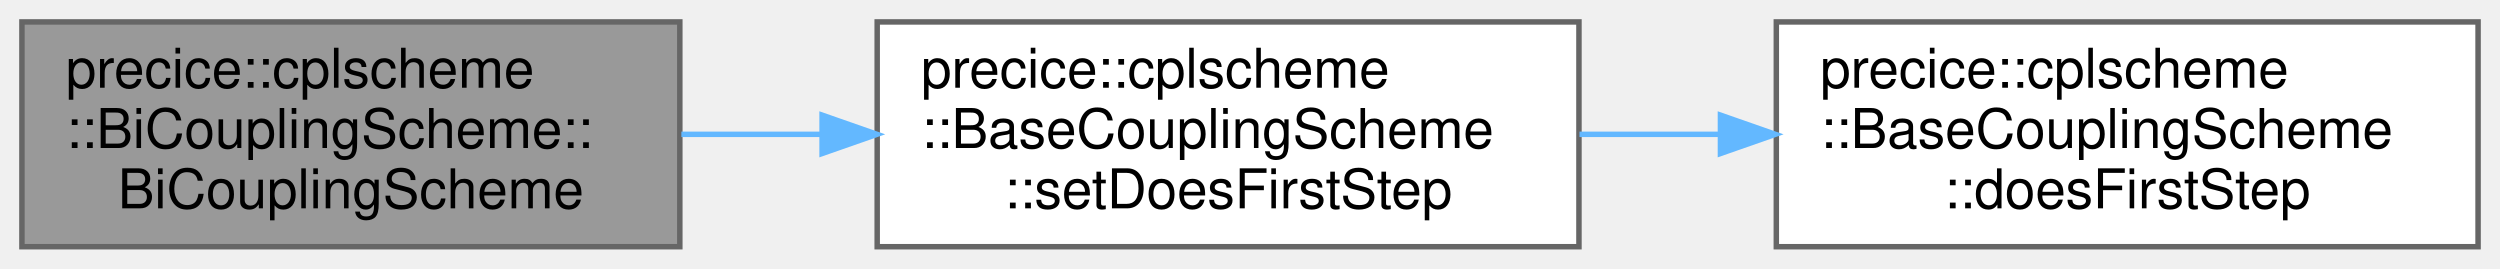
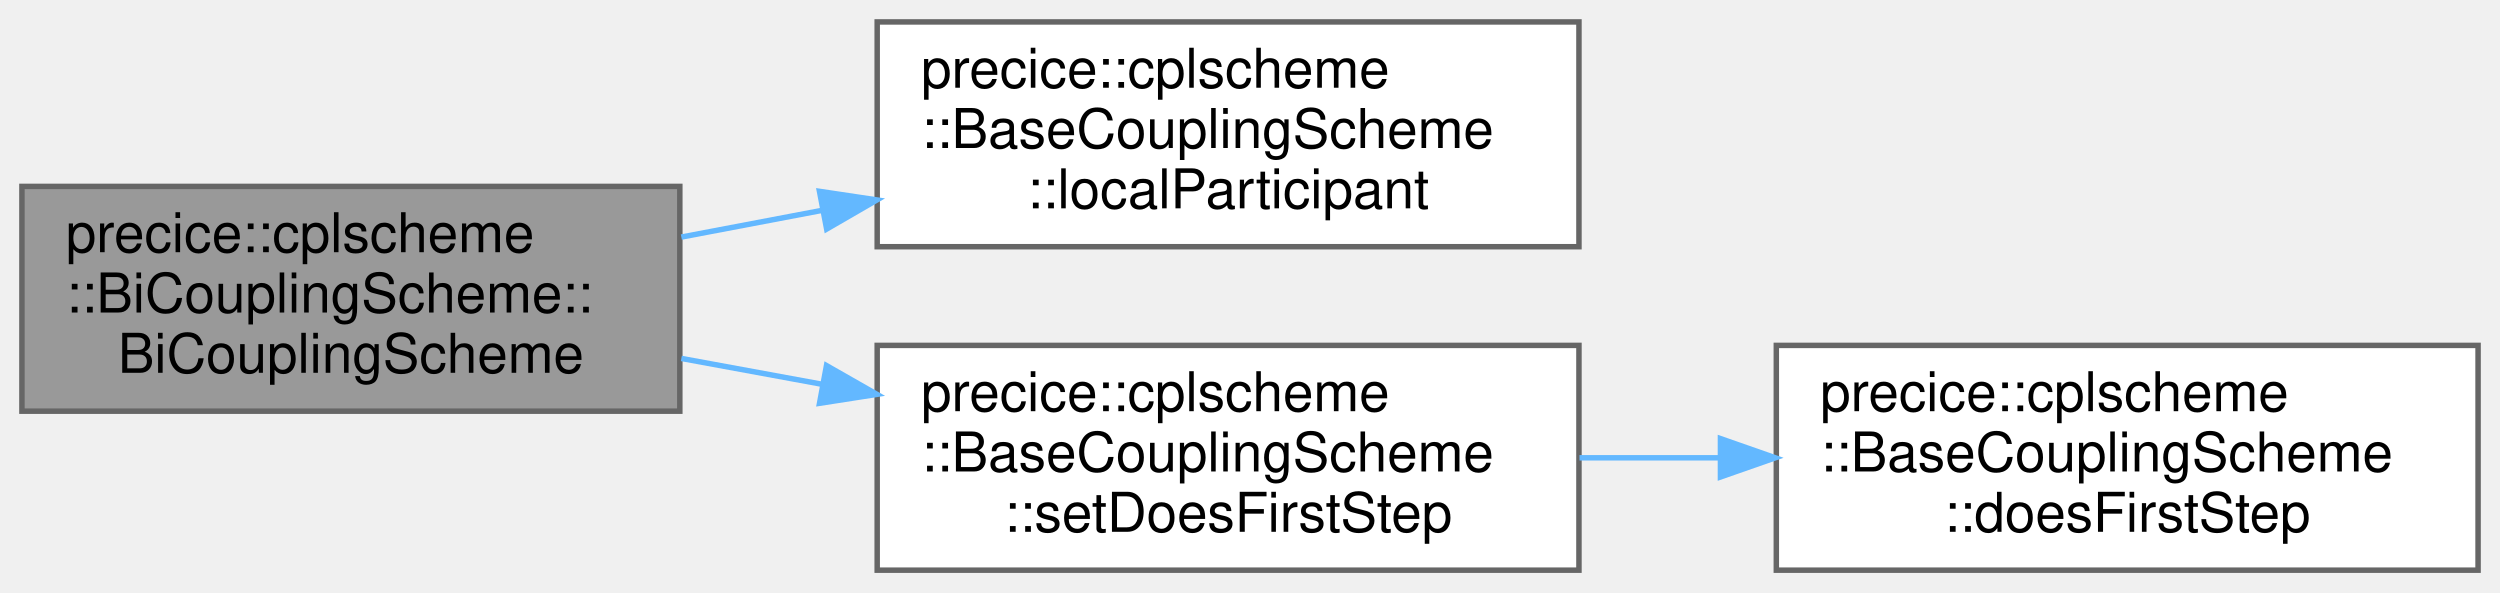
- <svg xmlns="http://www.w3.org/2000/svg" xmlns:xlink="http://www.w3.org/1999/xlink" width="456pt" height="49pt" viewBox="0.00 0.00 456.00 49.00">
-   <g id="graph0" class="graph" transform="scale(1 1) rotate(0) translate(4 45)">
+ <svg xmlns="http://www.w3.org/2000/svg" xmlns:xlink="http://www.w3.org/1999/xlink" width="456pt" height="108pt" viewBox="0.00 0.00 456.00 108.00">
+   <g id="graph0" class="graph" transform="scale(1 1) rotate(0) translate(4 104)">
    <g id="Node000001" class="node">
      <g id="a_Node000001">
        <a xlink:title=" ">
-           <polygon fill="#999999" stroke="#666666" points="120,-41 0,-41 0,0 120,0 120,-41" />
-           <text text-anchor="start" x="8" y="-29" font-family="Helvetica,sans-Serif" font-size="10.00">precice::cplscheme</text>
-           <text text-anchor="start" x="8" y="-18" font-family="Helvetica,sans-Serif" font-size="10.00">::BiCouplingScheme::</text>
-           <text text-anchor="middle" x="60" y="-7" font-family="Helvetica,sans-Serif" font-size="10.00">BiCouplingScheme</text>
+           <polygon fill="#999999" stroke="#666666" points="120,-70 0,-70 0,-29 120,-29 120,-70" />
+           <text text-anchor="start" x="8" y="-58" font-family="Helvetica,sans-Serif" font-size="10.00">precice::cplscheme</text>
+           <text text-anchor="start" x="8" y="-47" font-family="Helvetica,sans-Serif" font-size="10.00">::BiCouplingScheme::</text>
+           <text text-anchor="middle" x="60" y="-36" font-family="Helvetica,sans-Serif" font-size="10.00">BiCouplingScheme</text>
        </a>
      </g>
    </g>
    <g id="Node000002" class="node">
      <g id="a_Node000002">
+         <a xlink:href="classprecice_1_1cplscheme_1_1BaseCouplingScheme.html#addc7ba5d118bc95ea2ea6ea5f4c73a61" target="_top" xlink:title="Returns the name of the local participant.">
+           <polygon fill="white" stroke="#666666" points="284,-100 156,-100 156,-59 284,-59 284,-100" />
+           <text text-anchor="start" x="164" y="-88" font-family="Helvetica,sans-Serif" font-size="10.00">precice::cplscheme</text>
+           <text text-anchor="start" x="164" y="-77" font-family="Helvetica,sans-Serif" font-size="10.00">::BaseCouplingScheme</text>
+           <text text-anchor="middle" x="220" y="-66" font-family="Helvetica,sans-Serif" font-size="10.00">::localParticipant</text>
+         </a>
+       </g>
+     </g>
+     <g id="edge1_Node000001_Node000002" class="edge">
+       <g id="a_edge1_Node000001_Node000002">
+         <a xlink:title=" ">
+           <path fill="none" stroke="#63b8ff" d="M120.28,-60.76C128.65,-62.35 137.34,-63.99 145.93,-65.63" />
+           <polygon fill="#63b8ff" stroke="#63b8ff" points="145.47,-69.1 155.95,-67.53 146.78,-62.22 145.47,-69.1" />
+         </a>
+       </g>
+     </g>
+     <g id="Node000003" class="node">
+       <g id="a_Node000003">
        <a xlink:href="classprecice_1_1cplscheme_1_1BaseCouplingScheme.html#af421bdc53defc127b34ccc4d17cd1c71" target="_top" xlink:title="Setter for _doesFirstStep.">
          <polygon fill="white" stroke="#666666" points="284,-41 156,-41 156,0 284,0 284,-41" />
          <text text-anchor="start" x="164" y="-29" font-family="Helvetica,sans-Serif" font-size="10.00">precice::cplscheme</text>
          <text text-anchor="start" x="164" y="-18" font-family="Helvetica,sans-Serif" font-size="10.00">::BaseCouplingScheme</text>
          <text text-anchor="middle" x="220" y="-7" font-family="Helvetica,sans-Serif" font-size="10.00">::setDoesFirstStep</text>
        </a>
      </g>
    </g>
-     <g id="edge1_Node000001_Node000002" class="edge">
-       <g id="a_edge1_Node000001_Node000002">
+     <g id="edge2_Node000001_Node000003" class="edge">
+       <g id="a_edge2_Node000001_Node000003">
        <a xlink:title=" ">
-           <path fill="none" stroke="#63b8ff" d="M120.28,-20.5C128.65,-20.5 137.34,-20.5 145.93,-20.5" />
-           <polygon fill="#63b8ff" stroke="#63b8ff" points="145.95,-24 155.95,-20.5 145.95,-17 145.95,-24" />
+           <path fill="none" stroke="#63b8ff" d="M120.28,-38.62C128.65,-37.08 137.34,-35.49 145.93,-33.91" />
+           <polygon fill="#63b8ff" stroke="#63b8ff" points="146.75,-37.32 155.95,-32.07 145.48,-30.44 146.75,-37.32" />
        </a>
      </g>
    </g>
-     <g id="Node000003" class="node">
-       <g id="a_Node000003">
+     <g id="Node000004" class="node">
+       <g id="a_Node000004">
        <a xlink:href="classprecice_1_1cplscheme_1_1BaseCouplingScheme.html#af880c679675d59efcf00b0b9fd984f6e" target="_top" xlink:title="Getter for _doesFirstStep.">
          <polygon fill="white" stroke="#666666" points="448,-41 320,-41 320,0 448,0 448,-41" />
          <text text-anchor="start" x="328" y="-29" font-family="Helvetica,sans-Serif" font-size="10.00">precice::cplscheme</text>
          <text text-anchor="start" x="328" y="-18" font-family="Helvetica,sans-Serif" font-size="10.00">::BaseCouplingScheme</text>
          <text text-anchor="middle" x="384" y="-7" font-family="Helvetica,sans-Serif" font-size="10.00">::doesFirstStep</text>
        </a>
      </g>
    </g>
-     <g id="edge2_Node000002_Node000003" class="edge">
-       <g id="a_edge2_Node000002_Node000003">
+     <g id="edge3_Node000003_Node000004" class="edge">
+       <g id="a_edge3_Node000003_Node000004">
        <a xlink:title=" ">
          <path fill="none" stroke="#63b8ff" d="M284.1,-20.5C292.43,-20.5 301.04,-20.5 309.53,-20.5" />
          <polygon fill="#63b8ff" stroke="#63b8ff" points="309.81,-24 319.81,-20.5 309.81,-17 309.81,-24" />
        </a>
      </g>
    </g>
  </g>
</svg>
